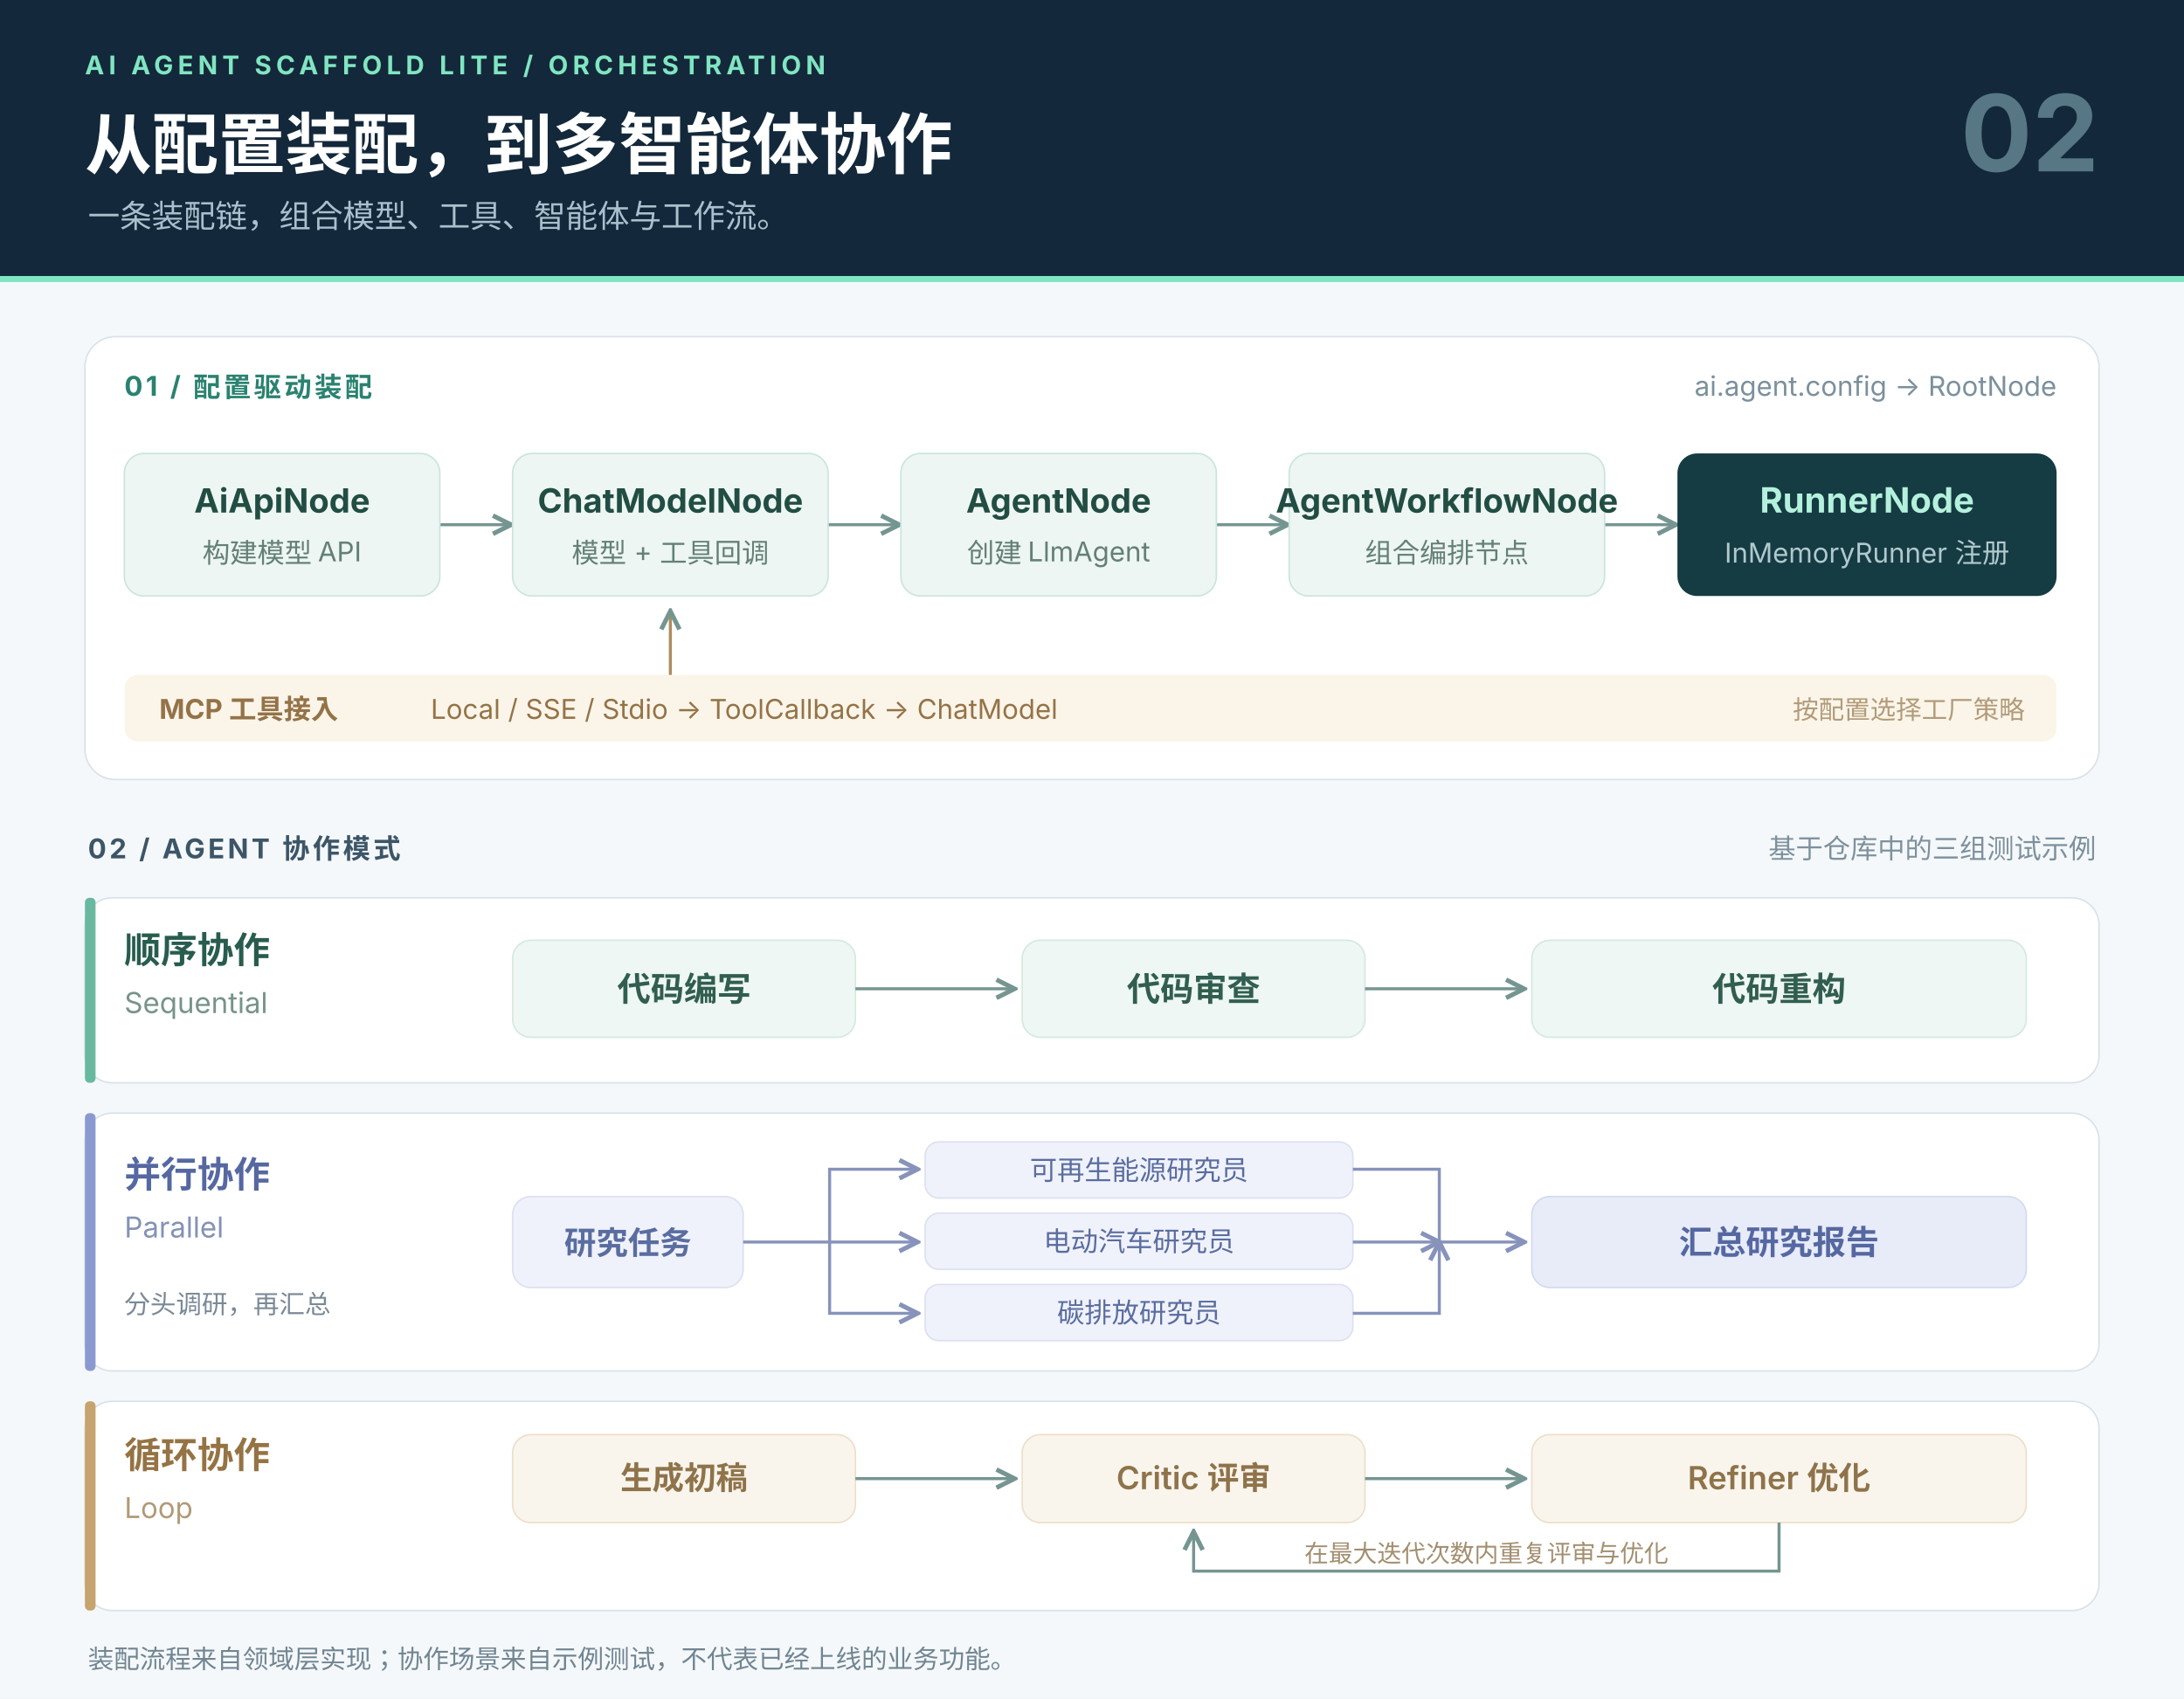
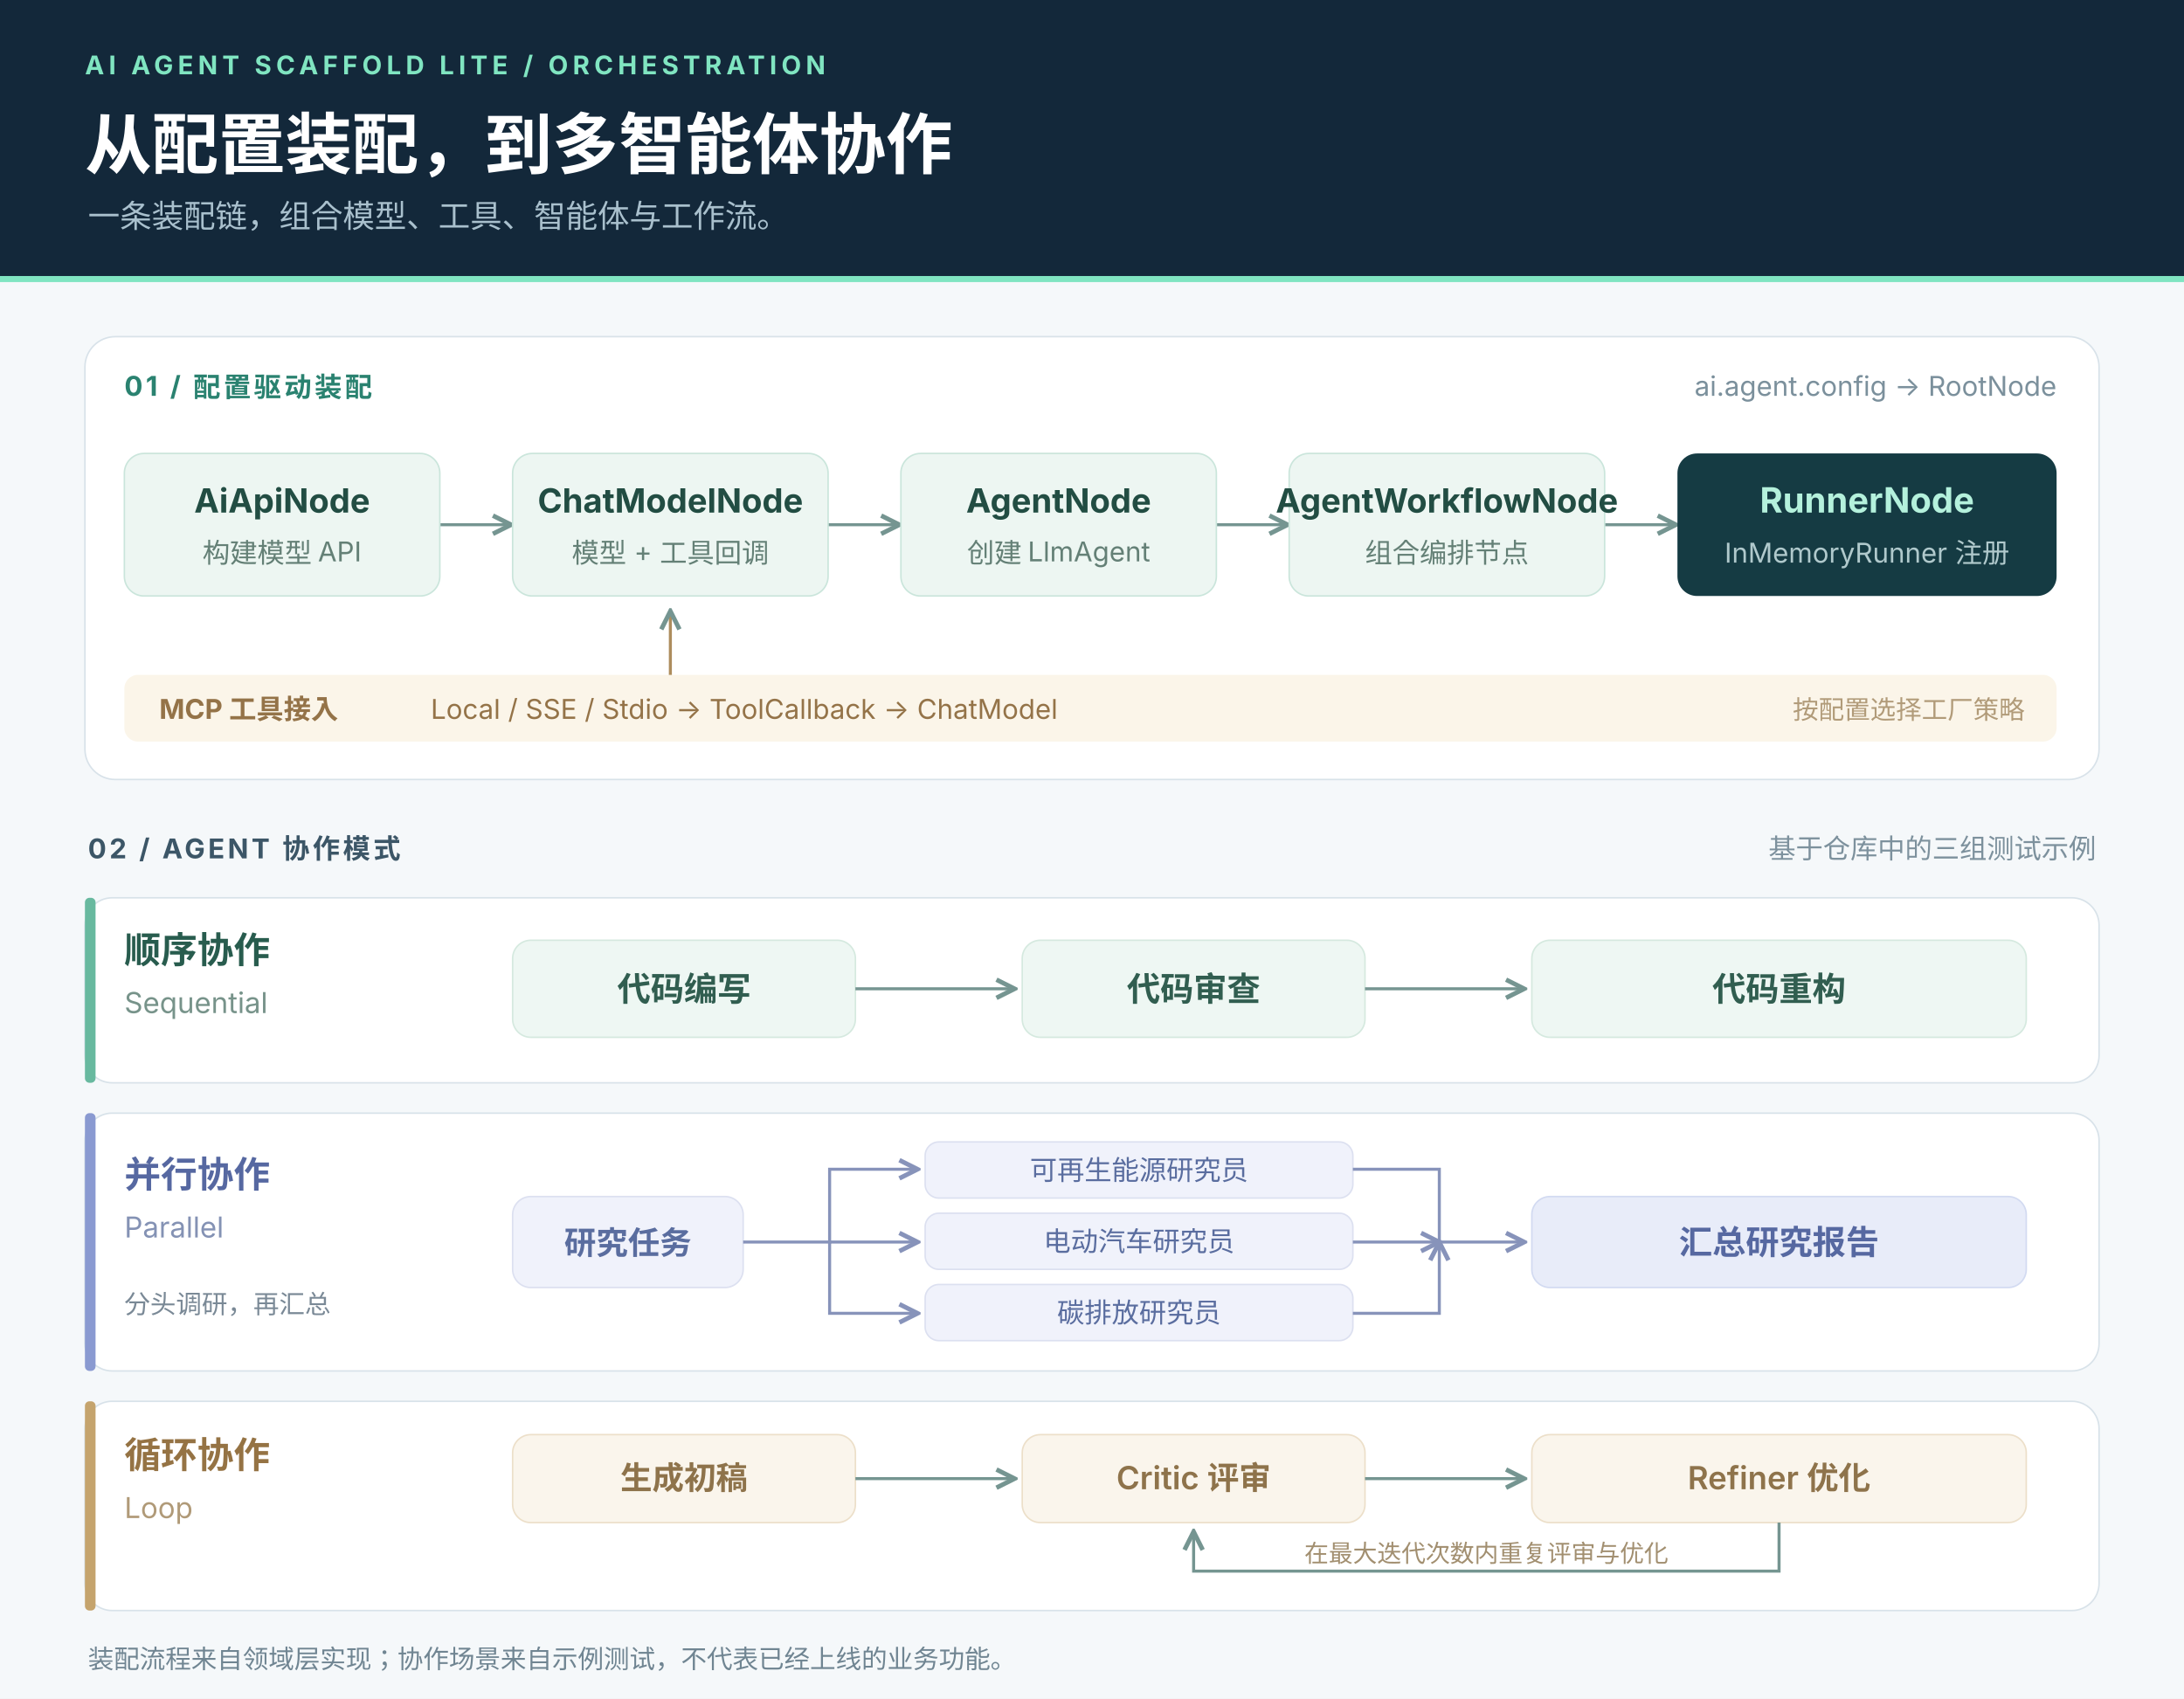
<svg xmlns="http://www.w3.org/2000/svg" width="1440" height="1120" viewBox="0 0 1440 1120" role="img" aria-labelledby="title desc">
  <defs>
    <marker id="arrow" markerWidth="8" markerHeight="8" refX="7" refY="4" orient="auto">
      <path d="M1 1L7 4L1 7" fill="none" stroke="#759591" stroke-width="1.5" />
    </marker>
    <marker id="purpleArrow" markerWidth="8" markerHeight="8" refX="7" refY="4" orient="auto">
      <path d="M1 1L7 4L1 7" fill="none" stroke="#8793ba" stroke-width="1.5" />
    </marker>
  </defs>
  <rect width="1440" height="1120" fill="#f5f8fa" />
  <rect width="1440" height="184" fill="#13283a" />
  <path d="M0 184H1440" stroke="#80e5c1" stroke-width="4" />
  <g font-family="Inter, -apple-system, BlinkMacSystemFont, 'Segoe UI', 'PingFang SC', 'Microsoft YaHei', sans-serif">
    <text x="56" y="49" fill="#80e5c1" font-size="17" font-weight="650" letter-spacing="3">AI AGENT SCAFFOLD LITE / ORCHESTRATION</text>
    <text x="56" y="111" fill="#ffffff" font-size="44" font-weight="700">从配置装配，到多智能体协作</text>
    <text x="58" y="150" fill="#a9c0cd" font-size="21">一条装配链，组合模型、工具、智能体与工作流。</text>
-     <text x="1384" y="113" text-anchor="end" fill="#567783" font-size="70" font-weight="650">02</text>
    <rect x="56" y="222" width="1328" height="292" rx="20" fill="#ffffff" stroke="#d8e2e9" />
    <text x="82" y="261" fill="#2a8270" font-size="18" font-weight="700" letter-spacing="2">01 / 配置驱动装配</text>
    <text x="1356" y="261" text-anchor="end" fill="#7b909c" font-size="18">ai.agent.config → RootNode</text>
    <g fill="none" stroke="#759591" stroke-width="2" marker-end="url(#arrow)">
      <path d="M290 346H337" />
      <path d="M546 346H593" />
      <path d="M802 346H849" />
      <path d="M1058 346H1105" />
    </g>
    <g fill="#edf6f2" stroke="#cae5db">
      <rect x="82" y="299" width="208" height="94" rx="13" />
      <rect x="338" y="299" width="208" height="94" rx="13" />
      <rect x="594" y="299" width="208" height="94" rx="13" />
      <rect x="850" y="299" width="208" height="94" rx="13" />
    </g>
    <rect x="1106" y="299" width="250" height="94" rx="13" fill="#153b43" />
    <g fill="#224d43" font-size="22" font-weight="650" text-anchor="middle">
      <text x="186" y="338">AiApiNode</text>
      <text x="442" y="338">ChatModelNode</text>
      <text x="698" y="338">AgentNode</text>
      <text x="954" y="338">AgentWorkflowNode</text>
    </g>
    <g fill="#648076" font-size="18" text-anchor="middle">
      <text x="186" y="371">构建模型 API</text>
      <text x="442" y="371">模型 + 工具回调</text>
      <text x="698" y="371">创建 LlmAgent</text>
      <text x="954" y="371">组合编排节点</text>
    </g>
    <text x="1231" y="338" text-anchor="middle" fill="#b4f1dc" font-size="23" font-weight="650">RunnerNode</text>
    <text x="1231" y="371" text-anchor="middle" fill="#b0c9cc" font-size="18">InMemoryRunner 注册</text>
    <path d="M442 447V403" fill="none" stroke="#ad8d5d" stroke-width="2" marker-end="url(#arrow)" />
    <rect x="82" y="445" width="1274" height="44" rx="9" fill="#fbf5e9" />
    <text x="105" y="474" fill="#947348" font-size="18" font-weight="650">MCP 工具接入</text>
    <text x="284" y="474" fill="#947348" font-size="18">Local / SSE / Stdio → ToolCallback → ChatModel</text>
    <text x="1335" y="474" text-anchor="end" fill="#b19b79" font-size="17">按配置选择工厂策略</text>
    <text x="58" y="566" fill="#3c5667" font-size="18" font-weight="700" letter-spacing="2">02 / AGENT 协作模式</text>
    <text x="1382" y="566" text-anchor="end" fill="#7d919d" font-size="18">基于仓库中的三组测试示例</text>
    <rect x="56" y="592" width="1328" height="122" rx="18" fill="#ffffff" stroke="#d8e2e9" />
    <rect x="56" y="592" width="7" height="122" rx="3" fill="#68b99f" />
    <text x="82" y="635" fill="#285c4e" font-size="24" font-weight="700">顺序协作</text>
    <text x="82" y="668" fill="#77938a" font-size="19">Sequential</text>
    <g fill="#eef7f3" stroke="#d5e9df">
      <rect x="338" y="620" width="226" height="64" rx="12" />
      <rect x="674" y="620" width="226" height="64" rx="12" />
      <rect x="1010" y="620" width="326" height="64" rx="12" />
    </g>
    <g fill="#315e50" font-size="22" font-weight="600" text-anchor="middle">
      <text x="451" y="660">代码编写</text>
      <text x="787" y="660">代码审查</text>
      <text x="1173" y="660">代码重构</text>
    </g>
    <g fill="none" stroke="#759591" stroke-width="2" marker-end="url(#arrow)">
      <path d="M564 652H669" />
      <path d="M900 652H1005" />
    </g>
    <rect x="56" y="734" width="1328" height="170" rx="18" fill="#ffffff" stroke="#d8e2e9" />
    <rect x="56" y="734" width="7" height="170" rx="3" fill="#8a9ad1" />
    <text x="82" y="783" fill="#5668a1" font-size="24" font-weight="700">并行协作</text>
    <text x="82" y="816" fill="#8492b4" font-size="19">Parallel</text>
    <text x="82" y="866" fill="#7a8996" font-size="17">分头调研，再汇总</text>
    <rect x="338" y="789" width="152" height="60" rx="12" fill="#f0f2fb" stroke="#dce0f0" />
    <text x="414" y="827" text-anchor="middle" fill="#5a6d9f" font-size="21" font-weight="600">研究任务</text>
    <g fill="#f0f2fb" stroke="#dce0f0">
      <rect x="610" y="753" width="282" height="37" rx="9" />
      <rect x="610" y="800" width="282" height="37" rx="9" />
      <rect x="610" y="847" width="282" height="37" rx="9" />
    </g>
    <g text-anchor="middle" fill="#5a6d9f" font-size="18">
      <text x="751" y="778">可再生能源研究员</text>
      <text x="751" y="825">电动汽车研究员</text>
      <text x="751" y="872">碳排放研究员</text>
    </g>
    <g fill="none" stroke="#8793ba" stroke-width="2" marker-end="url(#purpleArrow)">
      <path d="M490 819H547V771H605" />
      <path d="M547 819H605" />
      <path d="M547 819V866H605" />
      <path d="M892 771H949V819H1005" />
      <path d="M892 819H949" />
      <path d="M892 866H949V819" />
    </g>
    <rect x="1010" y="789" width="326" height="60" rx="12" fill="#e8ecf9" stroke="#d2daf1" />
    <text x="1173" y="827" text-anchor="middle" fill="#5668a1" font-size="22" font-weight="600">汇总研究报告</text>
    <rect x="56" y="924" width="1328" height="138" rx="18" fill="#ffffff" stroke="#d8e2e9" />
    <rect x="56" y="924" width="7" height="138" rx="3" fill="#c5a46d" />
    <text x="82" y="968" fill="#957344" font-size="24" font-weight="700">循环协作</text>
    <text x="82" y="1001" fill="#b09a78" font-size="19">Loop</text>
    <g fill="#faf5ec" stroke="#ecdfc9">
      <rect x="338" y="946" width="226" height="58" rx="12" />
      <rect x="674" y="946" width="226" height="58" rx="12" />
      <rect x="1010" y="946" width="326" height="58" rx="12" />
    </g>
    <g fill="#8e734b" font-size="21" font-weight="600" text-anchor="middle">
      <text x="451" y="982">生成初稿</text>
      <text x="787" y="982">Critic 评审</text>
      <text x="1173" y="982">Refiner 优化</text>
    </g>
    <g fill="none" stroke="#759591" stroke-width="2" marker-end="url(#arrow)">
      <path d="M564 975H669" />
      <path d="M900 975H1005" />
      <path d="M1173 1004V1036H787V1010" />
    </g>
    <text x="980" y="1030" text-anchor="middle" fill="#a28f70" font-size="16">在最大迭代次数内重复评审与优化</text>
    <text x="58" y="1100" fill="#708592" font-size="17">装配流程来自领域层实现；协作场景来自示例测试，不代表已经上线的业务功能。</text>
  </g>
</svg>
